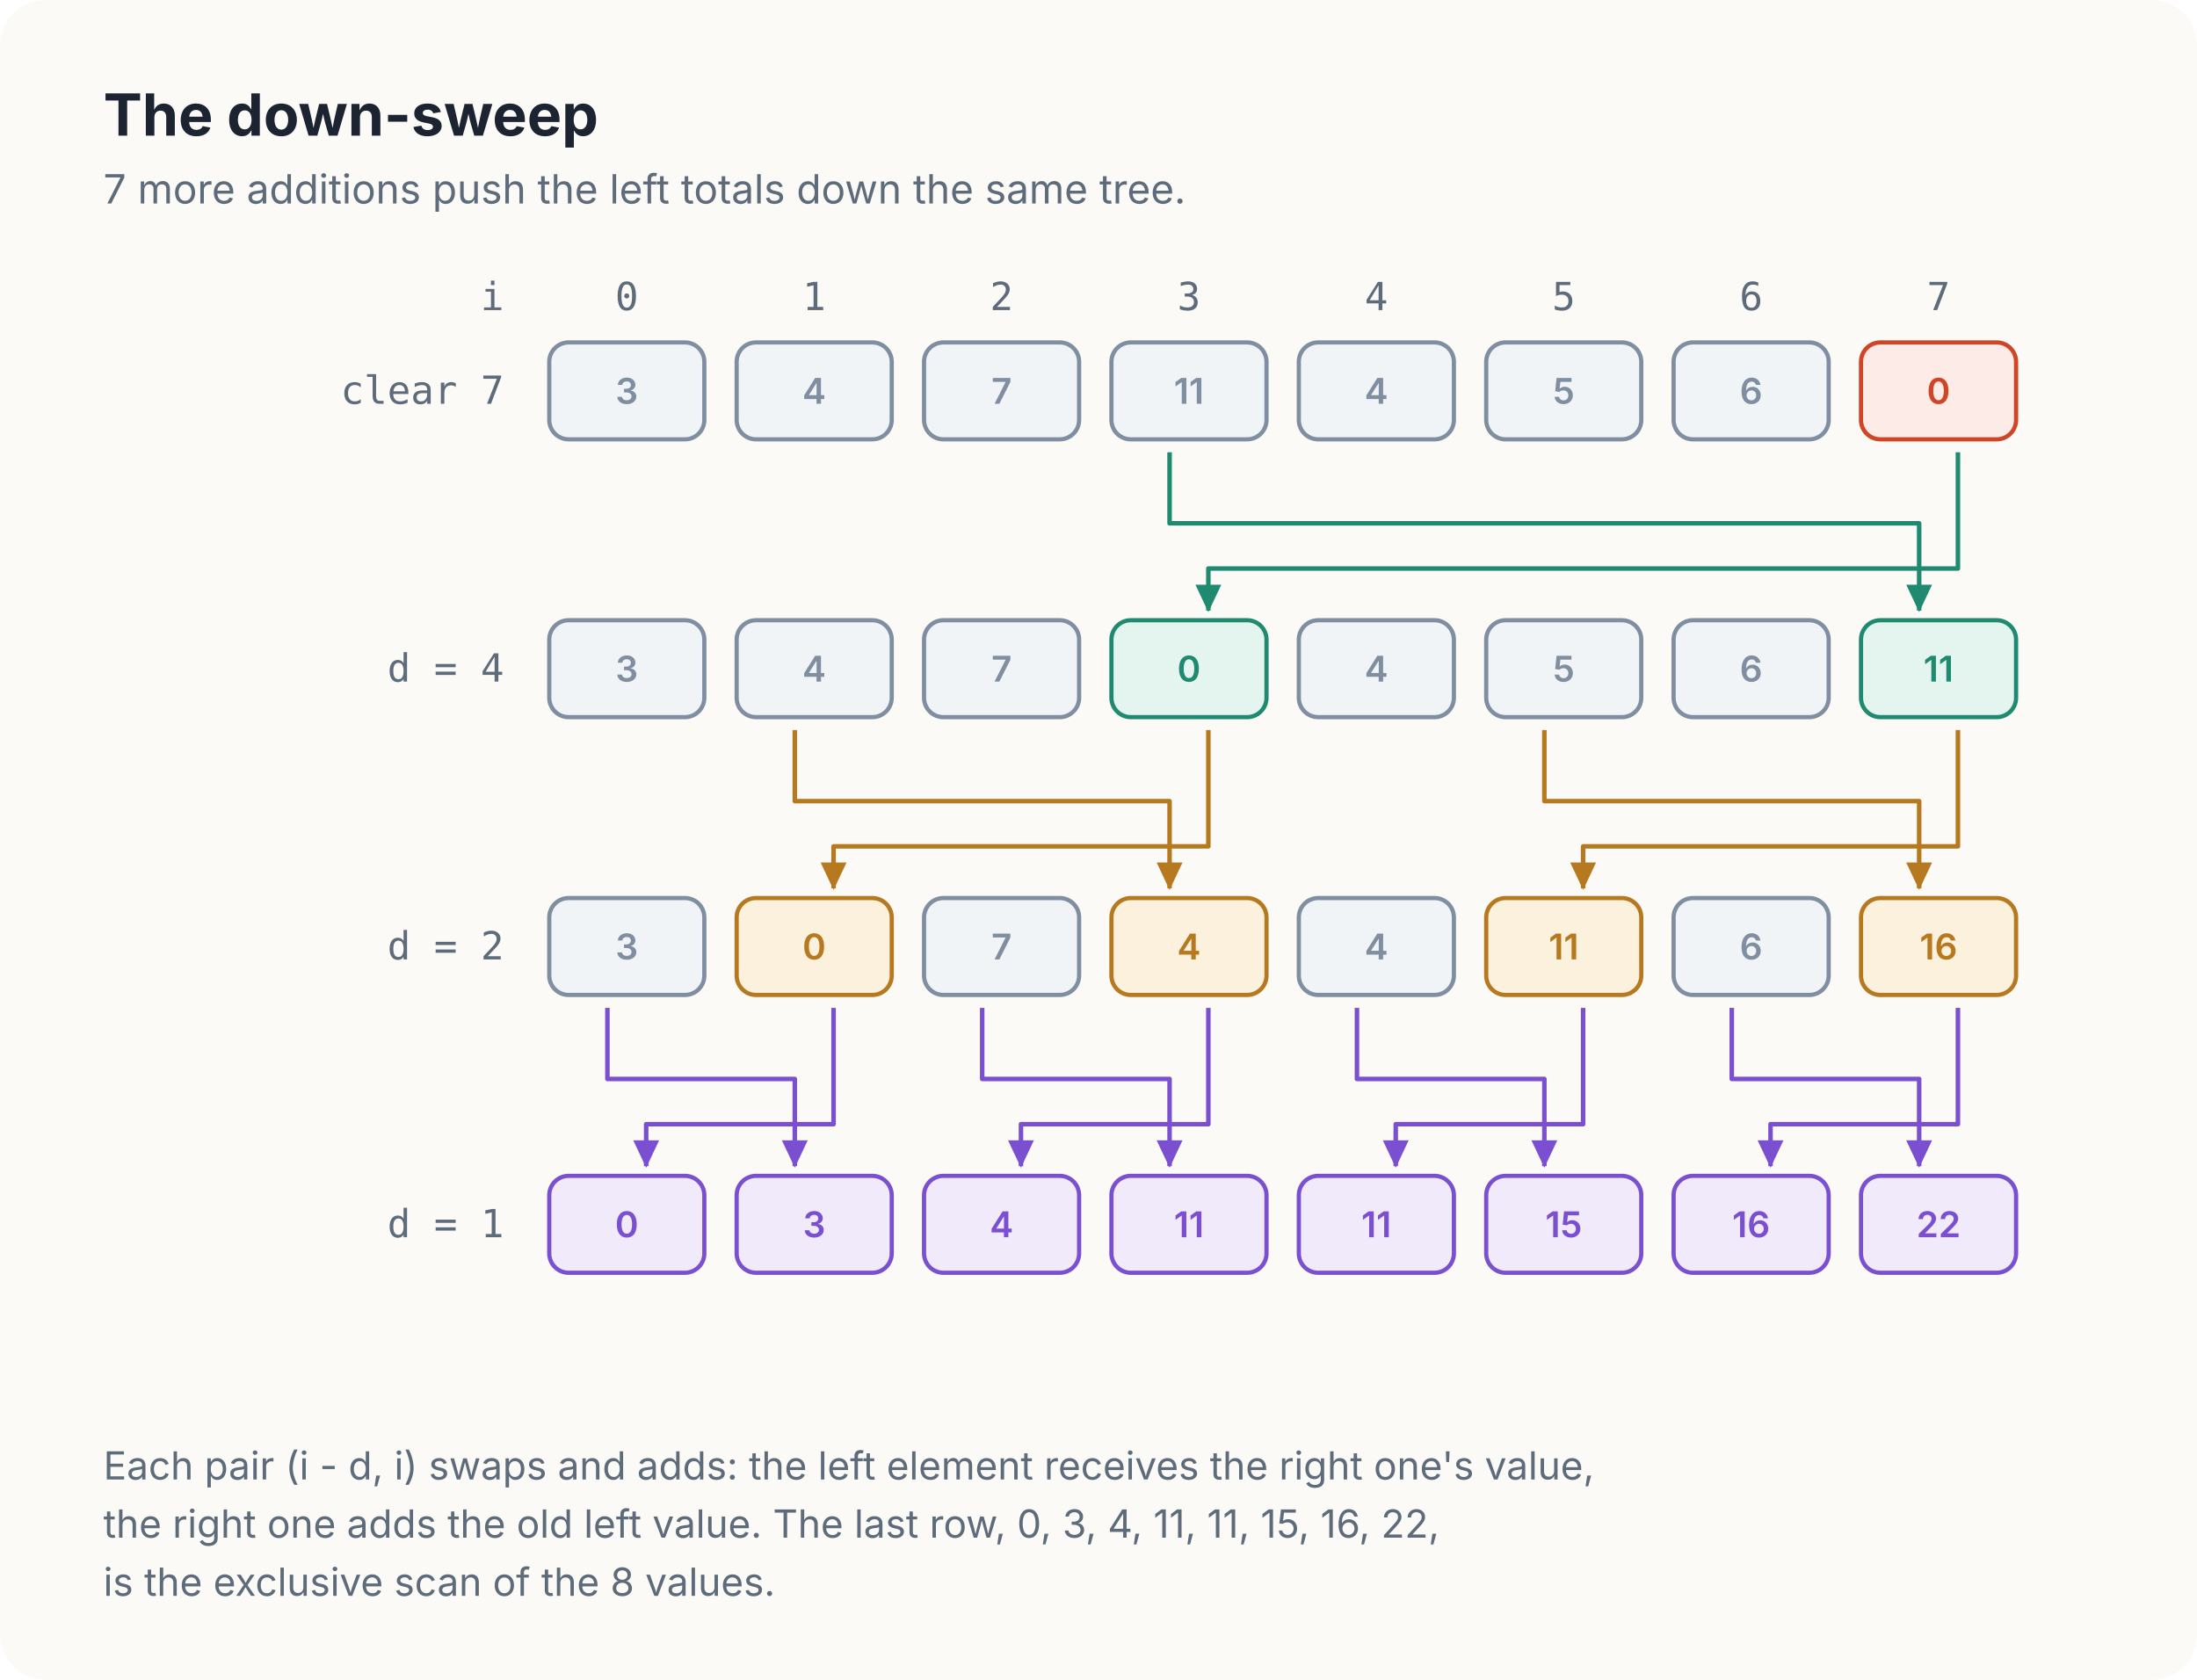
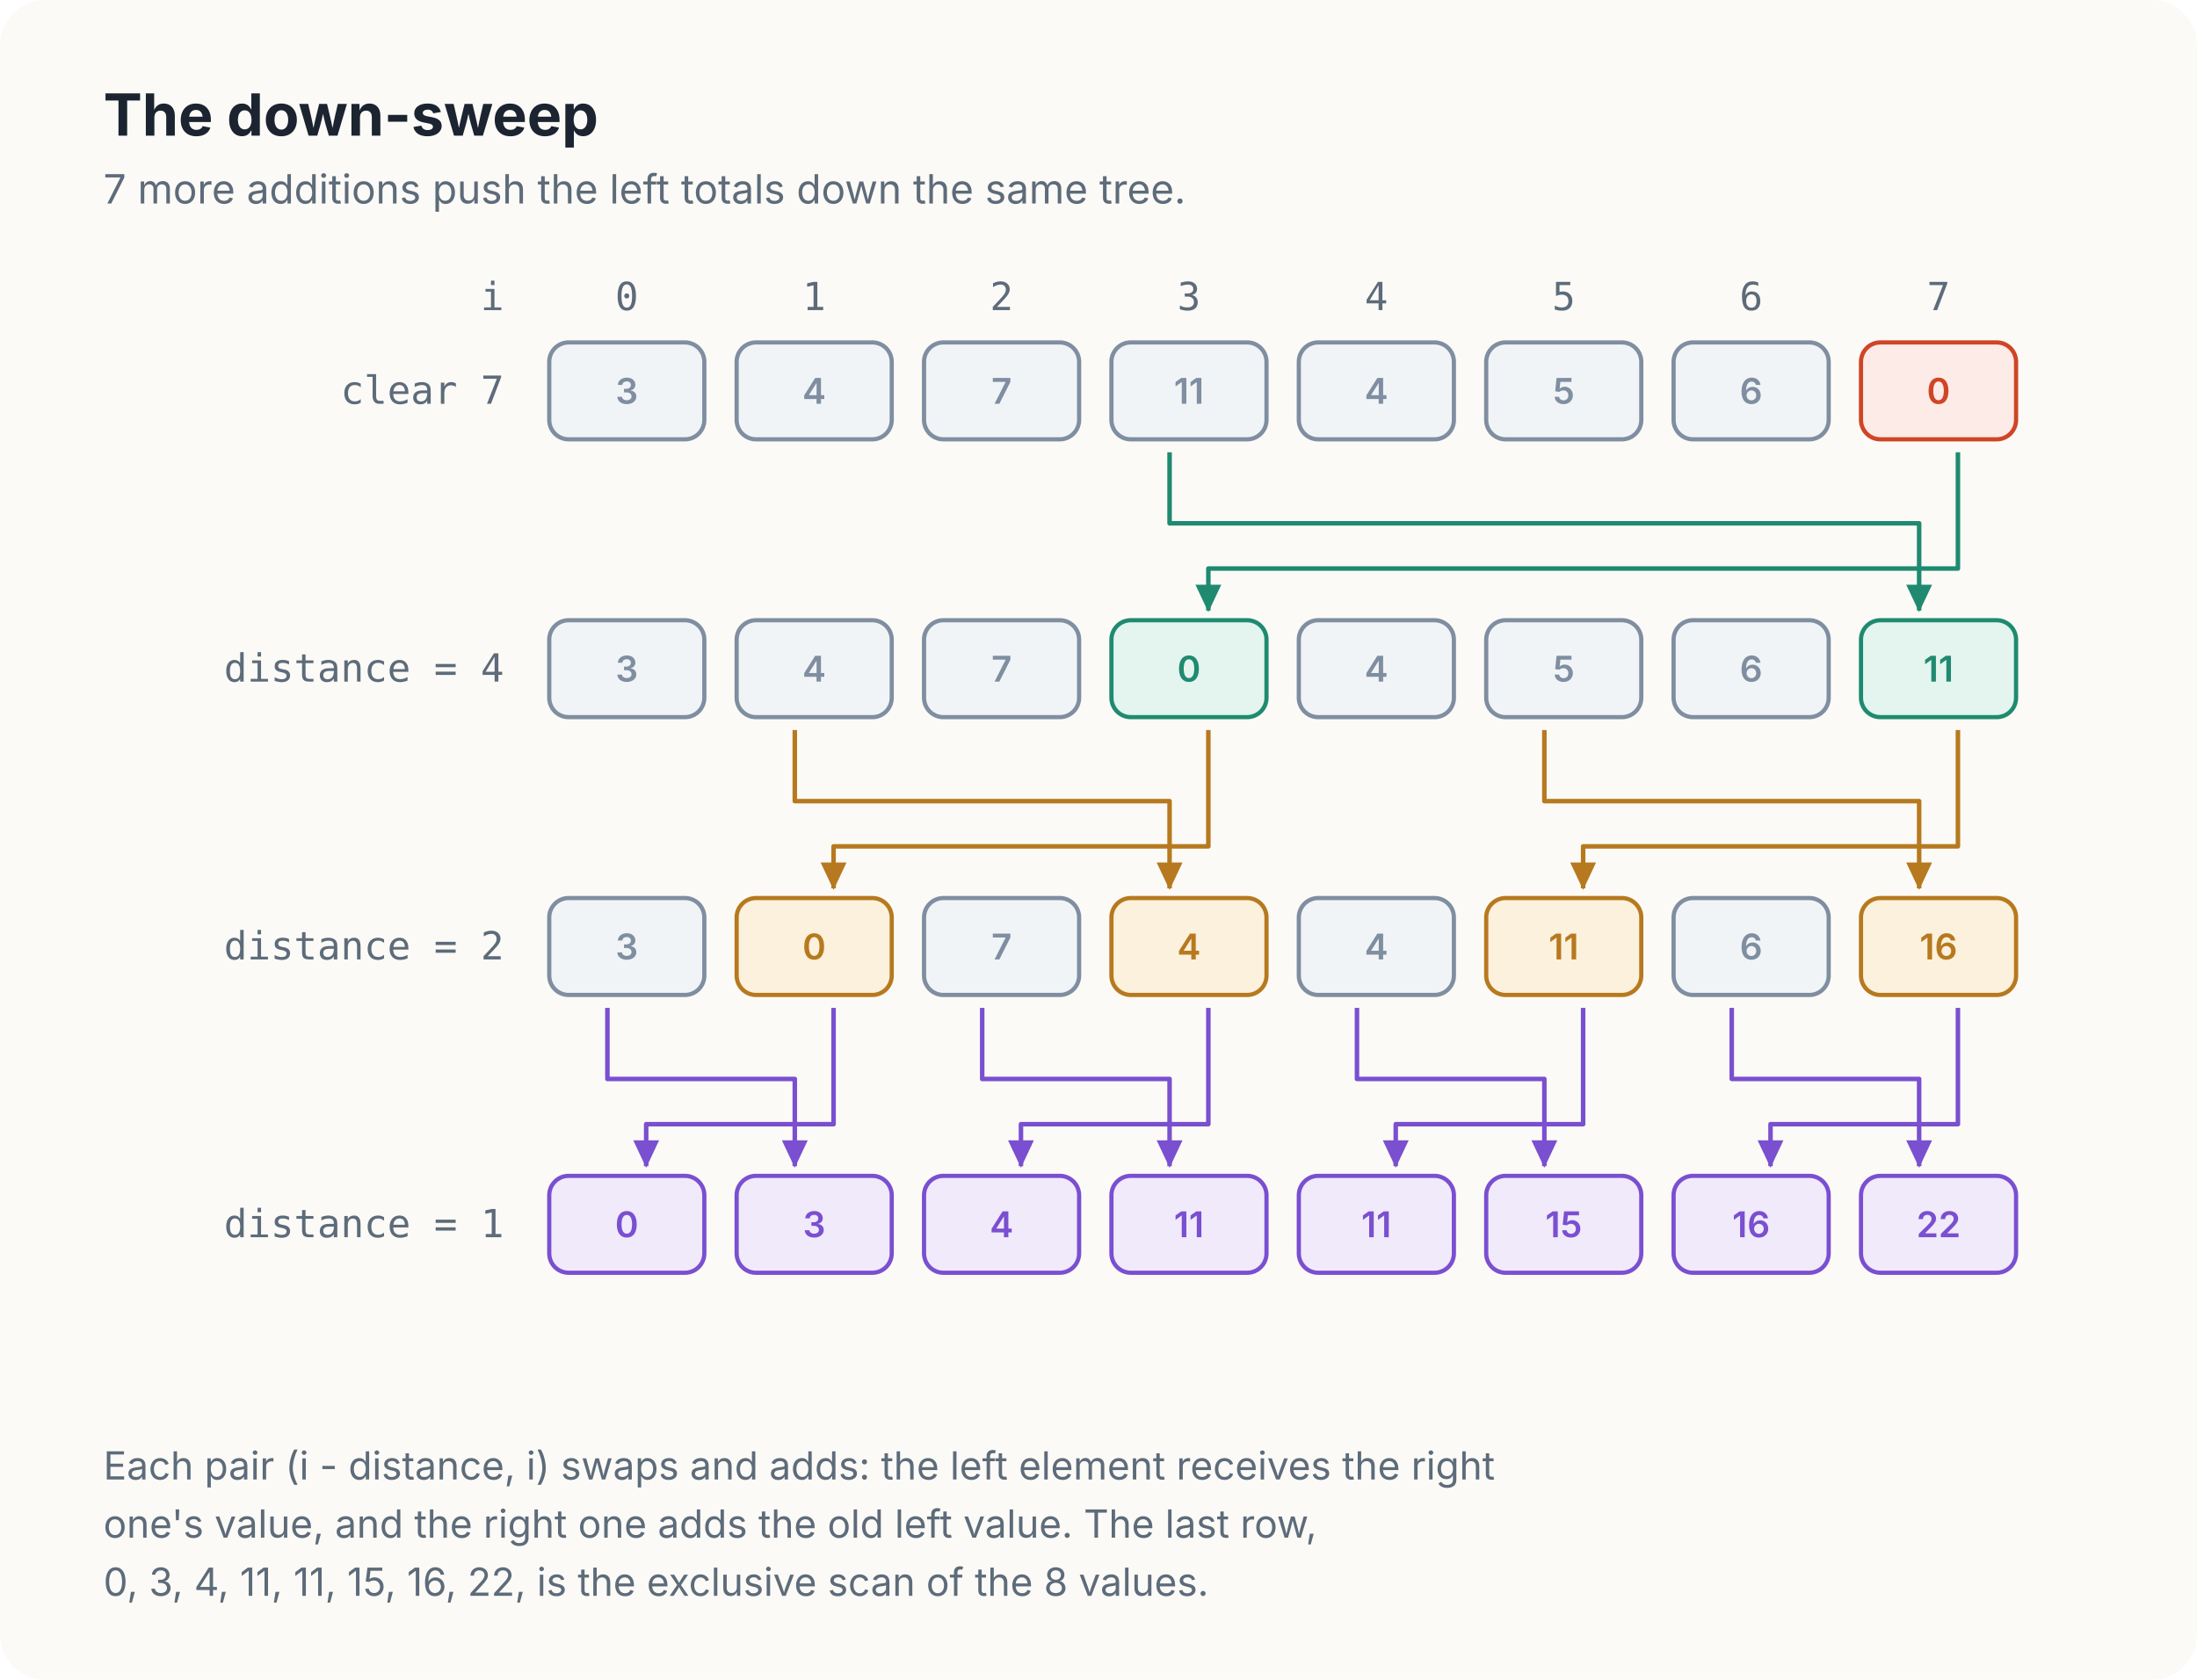
<svg xmlns="http://www.w3.org/2000/svg" viewBox="0 0 680 520" width="680" height="520" role="img" aria-label="The down-sweep of the Blelloch scan. Element 7 is set to 0. Distance 4: elements 3 and 7 become 0 and 11. Distance 2: elements 1, 3, 5, 7 become 0, 4, 11, 16. Distance 1: all 8 become 0, 3, 4, 11, 11, 15, 16, 22, the exclusive scan.">
  <style>
    text { font-family: Inter, "Segoe UI", "Helvetica Neue", Helvetica, Arial, sans-serif; fill: #1B2430; }
    .title { font-size: 18px; font-weight: 650; }
    .lede { font-size: 12.5px; fill: #5D6B7A; }
    .name { font-size: 14px; font-weight: 650; }
    .sub { font-size: 12px; fill: #5D6B7A; }
    .note { font-size: 12px; fill: #5D6B7A; }
    .tab { font-size: 11.5px; font-weight: 650; letter-spacing: 0.04em; fill: #5D6B7A; }
    .mono { font-family: "JetBrains Mono", "SF Mono", Menlo, Consolas, monospace; font-size: 12px; }
    .dim { fill: #8794A3; }
    .strong { font-weight: 700; }
    .trap { fill: #CF4526; font-weight: 700; }
    .pill { font-size: 11px; font-weight: 600; }
    .wire { fill: none; stroke: #3F5873; stroke-width: 1.8; stroke-linecap: round; stroke-linejoin: round; }
    .wire.danger { stroke: #CF4526; stroke-dasharray: 6 5; }
    .wire.idle { stroke: #7F8EA0; stroke-dasharray: 2 5; }
  </style>
  <defs>
    <filter id="lift" x="-10%" y="-10%" width="120%" height="135%">
      <feDropShadow dx="0" dy="2" stdDeviation="3" flood-color="#1B2430" flood-opacity="0.13" />
    </filter>
    <linearGradient id="thor-body" x1="0" y1="0" x2="0" y2="1">
      <stop offset="0" stop-color="#C6CCD5" />
      <stop offset="1" stop-color="#979EA9" />
    </linearGradient>
    <linearGradient id="switch-body" x1="0" y1="0" x2="0" y2="1">
      <stop offset="0" stop-color="#3B4656" />
      <stop offset="1" stop-color="#232B37" />
    </linearGradient>
    <marker id="head" viewBox="0 0 10 10" refX="8.5" refY="5" markerUnits="userSpaceOnUse" markerWidth="11" markerHeight="11" orient="auto">
      <path d="M0.5,1 L9,5 L0.5,9 Z" fill="#3F5873" />
    </marker>
    <marker id="head-danger" viewBox="0 0 10 10" refX="8.5" refY="5" markerUnits="userSpaceOnUse" markerWidth="11" markerHeight="11" orient="auto">
      <path d="M0.5,1 L9,5 L0.5,9 Z" fill="#CF4526" />
    </marker>
    <marker id="head-idle" viewBox="0 0 10 10" refX="8.5" refY="5" markerUnits="userSpaceOnUse" markerWidth="11" markerHeight="11" orient="auto">
      <path d="M0.5,1 L9,5 L0.5,9 Z" fill="#7F8EA0" />
    </marker>
  </defs>
  <rect width="680" height="520" rx="14" fill="#FBFAF6" />
  <text x="32.0" y="42.0" class="title" text-anchor="start" xml:space="preserve">The down-sweep</text>
  <text x="32.0" y="63.0" class="lede" text-anchor="start" xml:space="preserve">7 more additions push the left totals down the same tree.</text>
  <text x="156.0" y="96.0" class="mono" text-anchor="end" style="fill:#5D6B7A" xml:space="preserve">i</text>
  <text x="194.0" y="96.0" class="mono" text-anchor="middle" style="fill:#5D6B7A" xml:space="preserve">0</text>
  <text x="252.0" y="96.0" class="mono" text-anchor="middle" style="fill:#5D6B7A" xml:space="preserve">1</text>
  <text x="310.0" y="96.0" class="mono" text-anchor="middle" style="fill:#5D6B7A" xml:space="preserve">2</text>
  <text x="368.0" y="96.0" class="mono" text-anchor="middle" style="fill:#5D6B7A" xml:space="preserve">3</text>
  <text x="426.0" y="96.0" class="mono" text-anchor="middle" style="fill:#5D6B7A" xml:space="preserve">4</text>
  <text x="484.0" y="96.0" class="mono" text-anchor="middle" style="fill:#5D6B7A" xml:space="preserve">5</text>
  <text x="542.0" y="96.0" class="mono" text-anchor="middle" style="fill:#5D6B7A" xml:space="preserve">6</text>
  <text x="600.0" y="96.0" class="mono" text-anchor="middle" style="fill:#5D6B7A" xml:space="preserve">7</text>
  <text x="156.0" y="125.0" class="mono" text-anchor="end" style="fill:#5D6B7A" xml:space="preserve">clear 7</text>
  <rect x="170.0" y="106.0" width="48.0" height="30.0" rx="6" fill="#F1F4F7" stroke="#7F8EA0" stroke-width="1.3" />
  <text x="194.0" y="125.0" class="pill" text-anchor="middle" style="fill:#7F8EA0" xml:space="preserve">3</text>
  <rect x="228.0" y="106.0" width="48.0" height="30.0" rx="6" fill="#F1F4F7" stroke="#7F8EA0" stroke-width="1.3" />
  <text x="252.0" y="125.0" class="pill" text-anchor="middle" style="fill:#7F8EA0" xml:space="preserve">4</text>
  <rect x="286.0" y="106.0" width="48.0" height="30.0" rx="6" fill="#F1F4F7" stroke="#7F8EA0" stroke-width="1.3" />
  <text x="310.0" y="125.0" class="pill" text-anchor="middle" style="fill:#7F8EA0" xml:space="preserve">7</text>
  <rect x="344.0" y="106.0" width="48.0" height="30.0" rx="6" fill="#F1F4F7" stroke="#7F8EA0" stroke-width="1.3" />
  <text x="368.0" y="125.0" class="pill" text-anchor="middle" style="fill:#7F8EA0" xml:space="preserve">11</text>
  <rect x="402.0" y="106.0" width="48.0" height="30.0" rx="6" fill="#F1F4F7" stroke="#7F8EA0" stroke-width="1.3" />
  <text x="426.0" y="125.0" class="pill" text-anchor="middle" style="fill:#7F8EA0" xml:space="preserve">4</text>
  <rect x="460.0" y="106.0" width="48.0" height="30.0" rx="6" fill="#F1F4F7" stroke="#7F8EA0" stroke-width="1.3" />
  <text x="484.0" y="125.0" class="pill" text-anchor="middle" style="fill:#7F8EA0" xml:space="preserve">5</text>
  <rect x="518.0" y="106.0" width="48.0" height="30.0" rx="6" fill="#F1F4F7" stroke="#7F8EA0" stroke-width="1.3" />
  <text x="542.0" y="125.0" class="pill" text-anchor="middle" style="fill:#7F8EA0" xml:space="preserve">6</text>
  <rect x="576.0" y="106.0" width="48.0" height="30.0" rx="6" fill="#FCEBE6" stroke="#CF4526" stroke-width="1.3" />
  <text x="600.0" y="125.0" class="pill" text-anchor="middle" style="fill:#CF4526" xml:space="preserve">0</text>
  <path d="M362.0,140.0 V162.0 H594.0 V189.0" fill="none" stroke="#1F8A70" stroke-width="1.4" stroke-linejoin="round" marker-end="url(#m-service)" />
  <path d="M606.0,140.0 V176.0 H374.0 V189.0" fill="none" stroke="#1F8A70" stroke-width="1.4" stroke-linejoin="round" marker-end="url(#m-service)" />
-   <text x="156.0" y="211.0" class="mono" text-anchor="end" style="fill:#5D6B7A" xml:space="preserve">d = 4</text>
+   <text x="156.0" y="211.0" class="mono" text-anchor="end" style="fill:#5D6B7A" xml:space="preserve">distance = 4</text>
  <rect x="170.0" y="192.0" width="48.0" height="30.0" rx="6" fill="#F1F4F7" stroke="#7F8EA0" stroke-width="1.3" />
  <text x="194.0" y="211.0" class="pill" text-anchor="middle" style="fill:#7F8EA0" xml:space="preserve">3</text>
  <rect x="228.0" y="192.0" width="48.0" height="30.0" rx="6" fill="#F1F4F7" stroke="#7F8EA0" stroke-width="1.3" />
  <text x="252.0" y="211.0" class="pill" text-anchor="middle" style="fill:#7F8EA0" xml:space="preserve">4</text>
  <rect x="286.0" y="192.0" width="48.0" height="30.0" rx="6" fill="#F1F4F7" stroke="#7F8EA0" stroke-width="1.3" />
  <text x="310.0" y="211.0" class="pill" text-anchor="middle" style="fill:#7F8EA0" xml:space="preserve">7</text>
  <rect x="344.0" y="192.0" width="48.0" height="30.0" rx="6" fill="#E4F4EF" stroke="#1F8A70" stroke-width="1.3" />
  <text x="368.0" y="211.0" class="pill" text-anchor="middle" style="fill:#1F8A70" xml:space="preserve">0</text>
  <rect x="402.0" y="192.0" width="48.0" height="30.0" rx="6" fill="#F1F4F7" stroke="#7F8EA0" stroke-width="1.3" />
  <text x="426.0" y="211.0" class="pill" text-anchor="middle" style="fill:#7F8EA0" xml:space="preserve">4</text>
  <rect x="460.0" y="192.0" width="48.0" height="30.0" rx="6" fill="#F1F4F7" stroke="#7F8EA0" stroke-width="1.3" />
  <text x="484.0" y="211.0" class="pill" text-anchor="middle" style="fill:#7F8EA0" xml:space="preserve">5</text>
  <rect x="518.0" y="192.0" width="48.0" height="30.0" rx="6" fill="#F1F4F7" stroke="#7F8EA0" stroke-width="1.3" />
  <text x="542.0" y="211.0" class="pill" text-anchor="middle" style="fill:#7F8EA0" xml:space="preserve">6</text>
  <rect x="576.0" y="192.0" width="48.0" height="30.0" rx="6" fill="#E4F4EF" stroke="#1F8A70" stroke-width="1.3" />
  <text x="600.0" y="211.0" class="pill" text-anchor="middle" style="fill:#1F8A70" xml:space="preserve">11</text>
  <path d="M246.0,226.0 V248.0 H362.0 V275.0" fill="none" stroke="#B7791F" stroke-width="1.4" stroke-linejoin="round" marker-end="url(#m-store)" />
  <path d="M374.0,226.0 V262.0 H258.0 V275.0" fill="none" stroke="#B7791F" stroke-width="1.4" stroke-linejoin="round" marker-end="url(#m-store)" />
  <path d="M478.0,226.0 V248.0 H594.0 V275.0" fill="none" stroke="#B7791F" stroke-width="1.4" stroke-linejoin="round" marker-end="url(#m-store)" />
  <path d="M606.0,226.0 V262.0 H490.0 V275.0" fill="none" stroke="#B7791F" stroke-width="1.4" stroke-linejoin="round" marker-end="url(#m-store)" />
-   <text x="156.0" y="297.0" class="mono" text-anchor="end" style="fill:#5D6B7A" xml:space="preserve">d = 2</text>
+   <text x="156.0" y="297.0" class="mono" text-anchor="end" style="fill:#5D6B7A" xml:space="preserve">distance = 2</text>
  <rect x="170.0" y="278.0" width="48.0" height="30.0" rx="6" fill="#F1F4F7" stroke="#7F8EA0" stroke-width="1.3" />
  <text x="194.0" y="297.0" class="pill" text-anchor="middle" style="fill:#7F8EA0" xml:space="preserve">3</text>
  <rect x="228.0" y="278.0" width="48.0" height="30.0" rx="6" fill="#FBF1DC" stroke="#B7791F" stroke-width="1.3" />
  <text x="252.0" y="297.0" class="pill" text-anchor="middle" style="fill:#B7791F" xml:space="preserve">0</text>
  <rect x="286.0" y="278.0" width="48.0" height="30.0" rx="6" fill="#F1F4F7" stroke="#7F8EA0" stroke-width="1.3" />
  <text x="310.0" y="297.0" class="pill" text-anchor="middle" style="fill:#7F8EA0" xml:space="preserve">7</text>
  <rect x="344.0" y="278.0" width="48.0" height="30.0" rx="6" fill="#FBF1DC" stroke="#B7791F" stroke-width="1.3" />
  <text x="368.0" y="297.0" class="pill" text-anchor="middle" style="fill:#B7791F" xml:space="preserve">4</text>
  <rect x="402.0" y="278.0" width="48.0" height="30.0" rx="6" fill="#F1F4F7" stroke="#7F8EA0" stroke-width="1.3" />
  <text x="426.0" y="297.0" class="pill" text-anchor="middle" style="fill:#7F8EA0" xml:space="preserve">4</text>
  <rect x="460.0" y="278.0" width="48.0" height="30.0" rx="6" fill="#FBF1DC" stroke="#B7791F" stroke-width="1.3" />
  <text x="484.0" y="297.0" class="pill" text-anchor="middle" style="fill:#B7791F" xml:space="preserve">11</text>
  <rect x="518.0" y="278.0" width="48.0" height="30.0" rx="6" fill="#F1F4F7" stroke="#7F8EA0" stroke-width="1.3" />
  <text x="542.0" y="297.0" class="pill" text-anchor="middle" style="fill:#7F8EA0" xml:space="preserve">6</text>
  <rect x="576.0" y="278.0" width="48.0" height="30.0" rx="6" fill="#FBF1DC" stroke="#B7791F" stroke-width="1.3" />
  <text x="600.0" y="297.0" class="pill" text-anchor="middle" style="fill:#B7791F" xml:space="preserve">16</text>
  <path d="M188.0,312.0 V334.0 H246.0 V361.0" fill="none" stroke="#7A4FD0" stroke-width="1.4" stroke-linejoin="round" marker-end="url(#m-outside)" />
  <path d="M258.0,312.0 V348.0 H200.0 V361.0" fill="none" stroke="#7A4FD0" stroke-width="1.4" stroke-linejoin="round" marker-end="url(#m-outside)" />
  <path d="M304.0,312.0 V334.0 H362.0 V361.0" fill="none" stroke="#7A4FD0" stroke-width="1.4" stroke-linejoin="round" marker-end="url(#m-outside)" />
  <path d="M374.0,312.0 V348.0 H316.0 V361.0" fill="none" stroke="#7A4FD0" stroke-width="1.4" stroke-linejoin="round" marker-end="url(#m-outside)" />
  <path d="M420.0,312.0 V334.0 H478.0 V361.0" fill="none" stroke="#7A4FD0" stroke-width="1.4" stroke-linejoin="round" marker-end="url(#m-outside)" />
  <path d="M490.0,312.0 V348.0 H432.0 V361.0" fill="none" stroke="#7A4FD0" stroke-width="1.4" stroke-linejoin="round" marker-end="url(#m-outside)" />
  <path d="M536.0,312.0 V334.0 H594.0 V361.0" fill="none" stroke="#7A4FD0" stroke-width="1.4" stroke-linejoin="round" marker-end="url(#m-outside)" />
  <path d="M606.0,312.0 V348.0 H548.0 V361.0" fill="none" stroke="#7A4FD0" stroke-width="1.4" stroke-linejoin="round" marker-end="url(#m-outside)" />
-   <text x="156.0" y="383.0" class="mono" text-anchor="end" style="fill:#5D6B7A" xml:space="preserve">d = 1</text>
+   <text x="156.0" y="383.0" class="mono" text-anchor="end" style="fill:#5D6B7A" xml:space="preserve">distance = 1</text>
  <rect x="170.0" y="364.0" width="48.0" height="30.0" rx="6" fill="#F0EAFB" stroke="#7A4FD0" stroke-width="1.3" />
  <text x="194.0" y="383.0" class="pill" text-anchor="middle" style="fill:#7A4FD0" xml:space="preserve">0</text>
  <rect x="228.0" y="364.0" width="48.0" height="30.0" rx="6" fill="#F0EAFB" stroke="#7A4FD0" stroke-width="1.3" />
  <text x="252.0" y="383.0" class="pill" text-anchor="middle" style="fill:#7A4FD0" xml:space="preserve">3</text>
  <rect x="286.0" y="364.0" width="48.0" height="30.0" rx="6" fill="#F0EAFB" stroke="#7A4FD0" stroke-width="1.3" />
  <text x="310.0" y="383.0" class="pill" text-anchor="middle" style="fill:#7A4FD0" xml:space="preserve">4</text>
  <rect x="344.0" y="364.0" width="48.0" height="30.0" rx="6" fill="#F0EAFB" stroke="#7A4FD0" stroke-width="1.3" />
  <text x="368.0" y="383.0" class="pill" text-anchor="middle" style="fill:#7A4FD0" xml:space="preserve">11</text>
  <rect x="402.0" y="364.0" width="48.0" height="30.0" rx="6" fill="#F0EAFB" stroke="#7A4FD0" stroke-width="1.3" />
  <text x="426.0" y="383.0" class="pill" text-anchor="middle" style="fill:#7A4FD0" xml:space="preserve">11</text>
  <rect x="460.0" y="364.0" width="48.0" height="30.0" rx="6" fill="#F0EAFB" stroke="#7A4FD0" stroke-width="1.3" />
  <text x="484.0" y="383.0" class="pill" text-anchor="middle" style="fill:#7A4FD0" xml:space="preserve">15</text>
  <rect x="518.0" y="364.0" width="48.0" height="30.0" rx="6" fill="#F0EAFB" stroke="#7A4FD0" stroke-width="1.3" />
  <text x="542.0" y="383.0" class="pill" text-anchor="middle" style="fill:#7A4FD0" xml:space="preserve">16</text>
  <rect x="576.0" y="364.0" width="48.0" height="30.0" rx="6" fill="#F0EAFB" stroke="#7A4FD0" stroke-width="1.3" />
  <text x="600.0" y="383.0" class="pill" text-anchor="middle" style="fill:#7A4FD0" xml:space="preserve">22</text>
  <defs>
    <marker id="m-service" viewBox="0 0 10 10" refX="8.5" refY="5" markerUnits="userSpaceOnUse" markerWidth="10" markerHeight="10" orient="auto">
      <path d="M0.5,1 L9,5 L0.5,9 Z" fill="#1F8A70" />
    </marker>
  </defs>
  <defs>
    <marker id="m-store" viewBox="0 0 10 10" refX="8.5" refY="5" markerUnits="userSpaceOnUse" markerWidth="10" markerHeight="10" orient="auto">
      <path d="M0.5,1 L9,5 L0.5,9 Z" fill="#B7791F" />
    </marker>
  </defs>
  <defs>
    <marker id="m-outside" viewBox="0 0 10 10" refX="8.5" refY="5" markerUnits="userSpaceOnUse" markerWidth="10" markerHeight="10" orient="auto">
      <path d="M0.5,1 L9,5 L0.5,9 Z" fill="#7A4FD0" />
    </marker>
  </defs>
-   <text x="32.0" y="458.0" class="note" text-anchor="start" xml:space="preserve">Each pair (i - d, i) swaps and adds: the left element receives the right one's value,</text>
-   <text x="32.0" y="476.0" class="note" text-anchor="start" xml:space="preserve">the right one adds the old left value. The last row, 0, 3, 4, 11, 11, 15, 16, 22,</text>
-   <text x="32.0" y="494.0" class="note" text-anchor="start" xml:space="preserve">is the exclusive scan of the 8 values.</text>
+   <text x="32.0" y="458.0" class="note" text-anchor="start" xml:space="preserve">Each pair (i - distance, i) swaps and adds: the left element receives the right</text>
+   <text x="32.0" y="476.0" class="note" text-anchor="start" xml:space="preserve">one's value, and the right one adds the old left value. The last row,</text>
+   <text x="32.0" y="494.0" class="note" text-anchor="start" xml:space="preserve">0, 3, 4, 11, 11, 15, 16, 22, is the exclusive scan of the 8 values.</text>
</svg>
